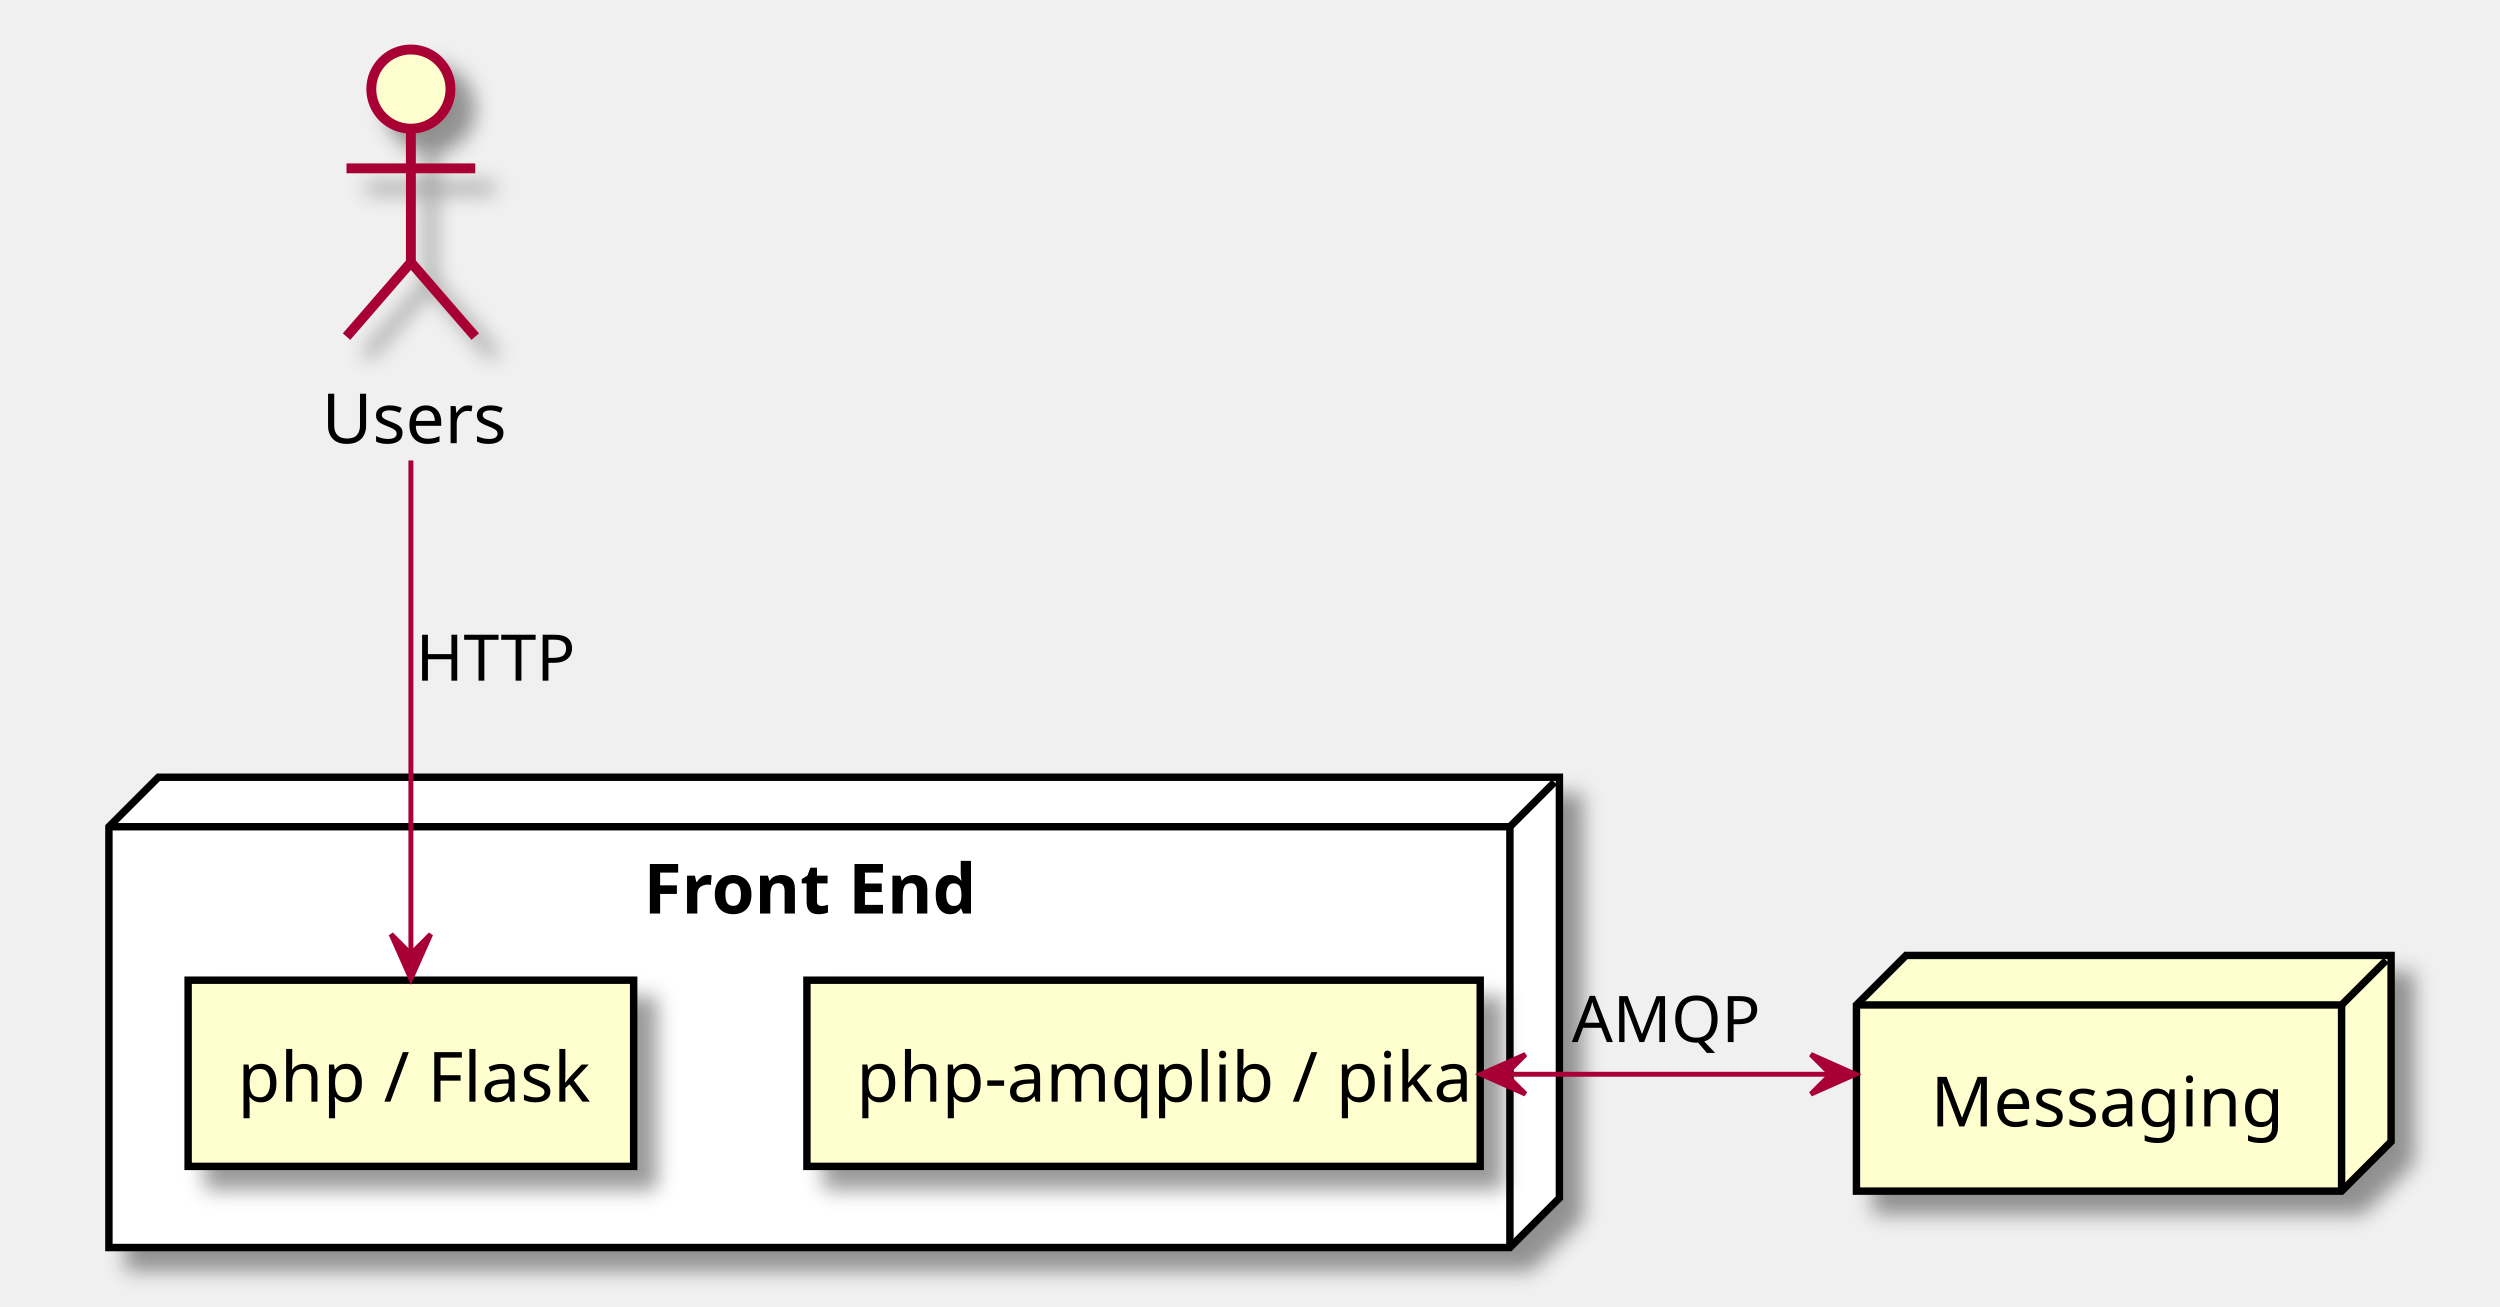
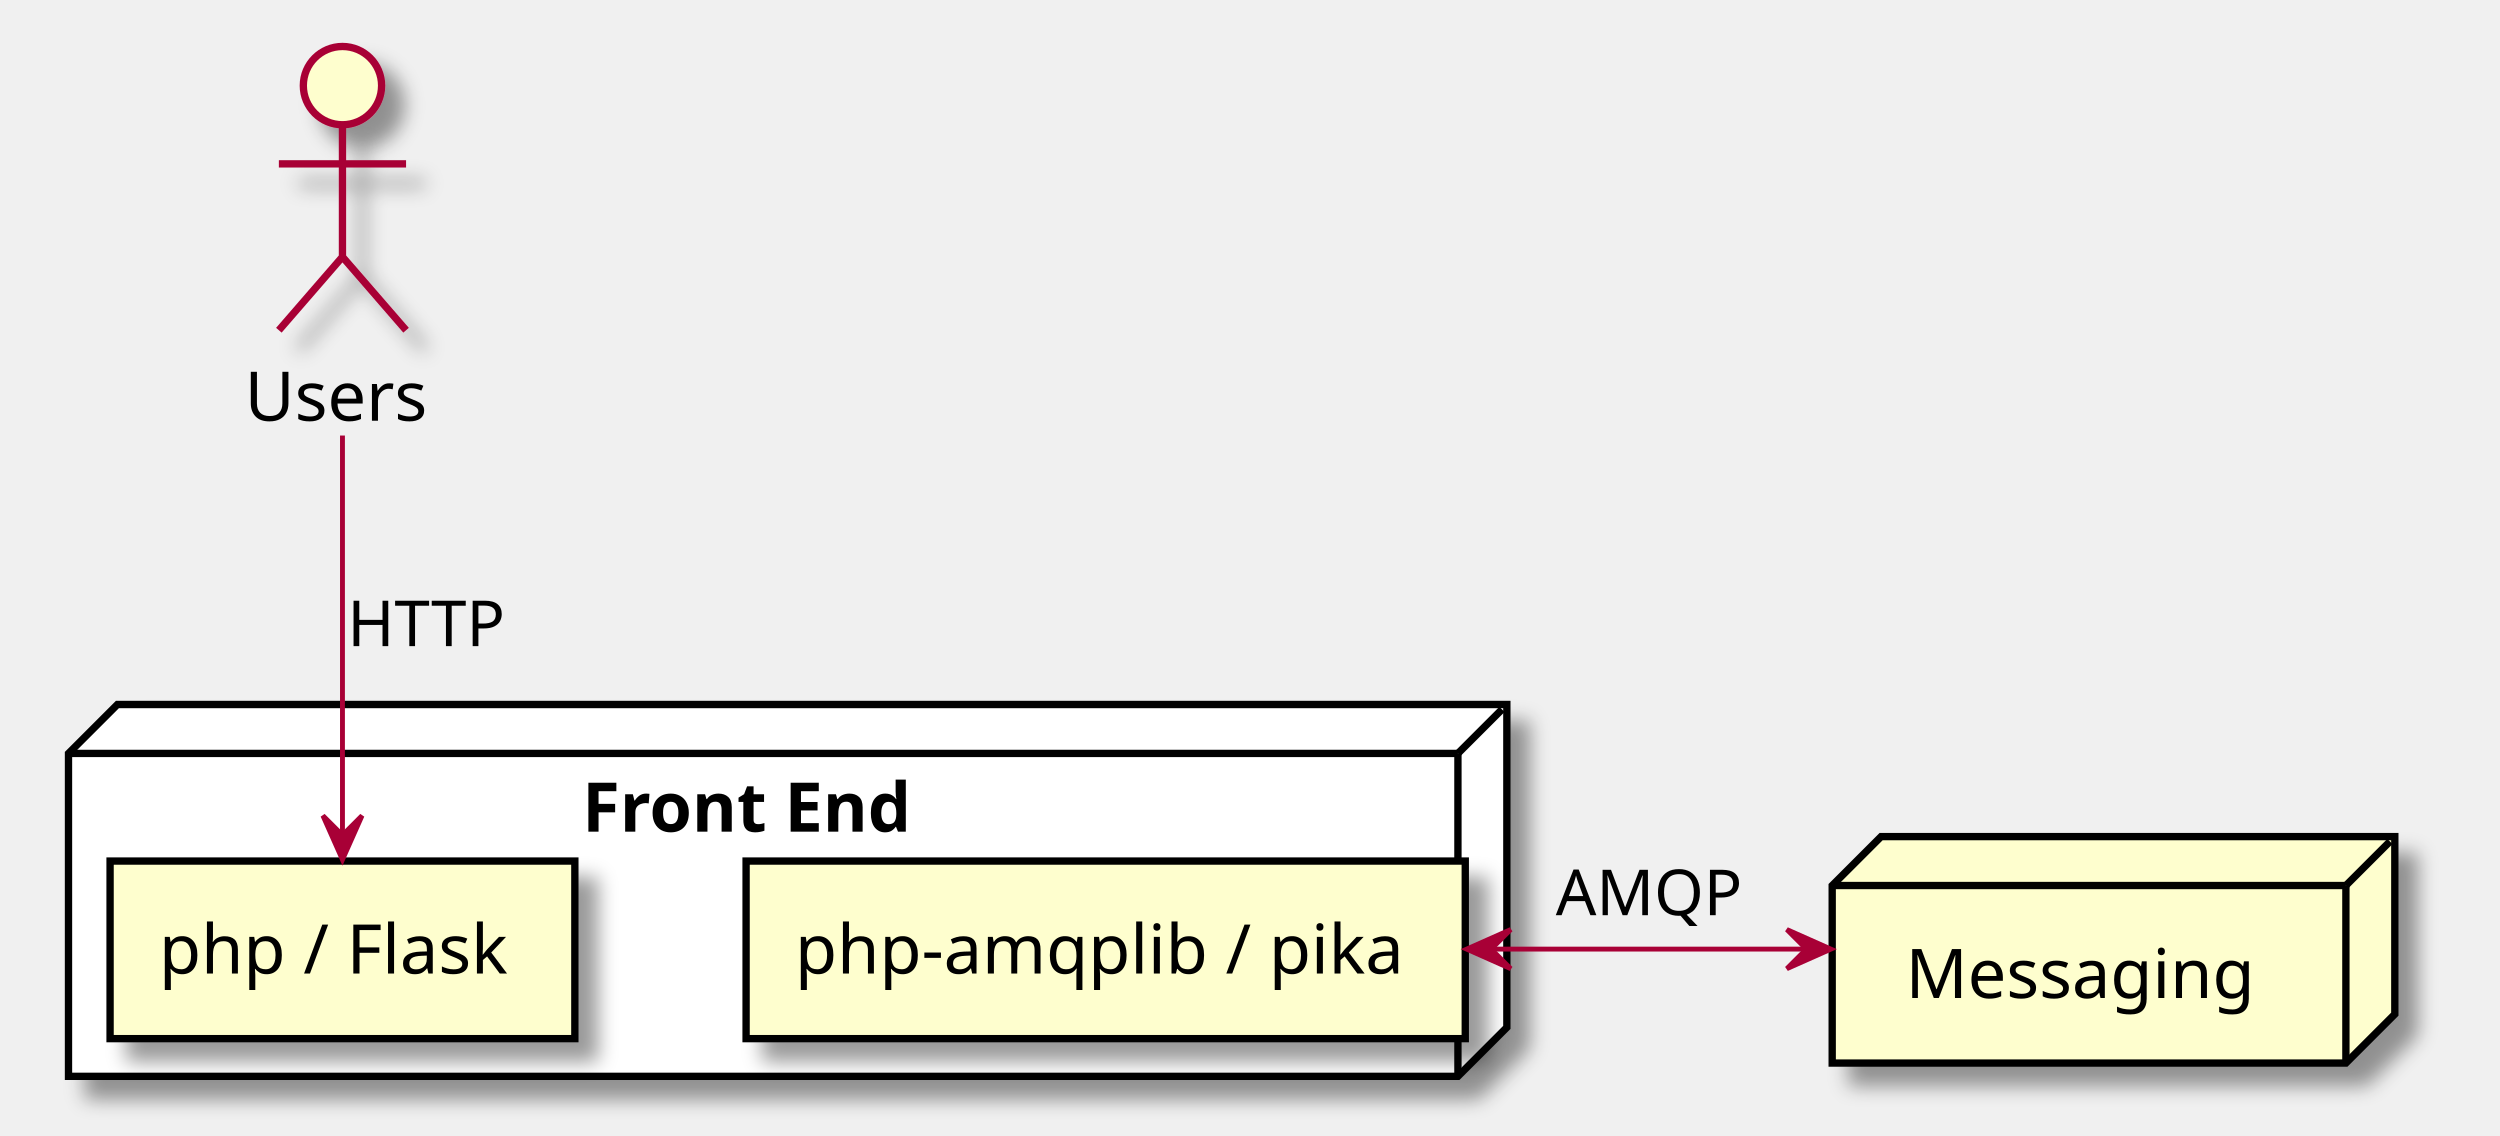
- <svg xmlns="http://www.w3.org/2000/svg" contentScriptType="application/ecmascript" contentStyleType="text/css" height="264px" preserveAspectRatio="none" style="width:505px;height:264px;" version="1.1" viewBox="0 0 505 264" width="505px" zoomAndPan="magnify">
+ <svg xmlns="http://www.w3.org/2000/svg" contentScriptType="application/ecmascript" contentStyleType="text/css" height="232px" preserveAspectRatio="none" style="width:511px;height:232px;" version="1.1" viewBox="0 0 511 232" width="511px" zoomAndPan="magnify">
  <defs>
    <filter height="300%" id="f1mn8c1qyq48fj" width="300%" x="-1" y="-1">
      <feGaussianBlur result="blurOut" stdDeviation="2.0" />
      <feColorMatrix in="blurOut" result="blurOut2" type="matrix" values="0 0 0 0 0 0 0 0 0 0 0 0 0 0 0 0 0 0 .4 0" />
      <feOffset dx="4.0" dy="4.0" in="blurOut2" result="blurOut3" />
      <feBlend in="SourceGraphic" in2="blurOut3" mode="normal" />
    </filter>
  </defs>
  <g>
-     <polygon fill="#FFFFFF" filter="url(#f1mn8c1qyq48fj)" points="22,167,32,157,315,157,315,242,305,252,22,252,22,167" style="stroke: #000000; stroke-width: 1.5;" />
-     <line style="stroke: #000000; stroke-width: 1.5;" x1="305" x2="314" y1="167" y2="158" />
-     <line style="stroke: #000000; stroke-width: 1.5;" x1="22" x2="305" y1="167" y2="167" />
-     <line style="stroke: #000000; stroke-width: 1.5;" x1="305" x2="305" y1="167" y2="252" />
-     <text fill="#000000" font-family="sans-serif" font-size="14" font-weight="bold" lengthAdjust="spacingAndGlyphs" textLength="69" x="130" y="184.533">Front End</text>
-     <rect fill="#FEFECE" filter="url(#f1mn8c1qyq48fj)" height="37.609" style="stroke: #000000; stroke-width: 1.5;" width="136" x="163" y="198" />
-     <text fill="#000000" font-family="sans-serif" font-size="14" lengthAdjust="spacingAndGlyphs" textLength="116" x="173" y="222.533">php-amqplib / pika</text>
-     <rect fill="#FEFECE" filter="url(#f1mn8c1qyq48fj)" height="37.609" style="stroke: #000000; stroke-width: 1.5;" width="90" x="38" y="198" />
-     <text fill="#000000" font-family="sans-serif" font-size="14" lengthAdjust="spacingAndGlyphs" textLength="70" x="48" y="222.533">php / Flask</text>
-     <ellipse cx="83" cy="18" fill="#FEFECE" filter="url(#f1mn8c1qyq48fj)" rx="8" ry="8" style="stroke: #A80036; stroke-width: 2.0;" />
-     <path d="M83,26 L83,53 M70,34 L96,34 M83,53 L70,68 M83,53 L96,68 " fill="none" filter="url(#f1mn8c1qyq48fj)" style="stroke: #A80036; stroke-width: 2.0;" />
-     <text fill="#000000" font-family="sans-serif" font-size="14" lengthAdjust="spacingAndGlyphs" textLength="36" x="65" y="89.533">Users</text>
-     <polygon fill="#FEFECE" filter="url(#f1mn8c1qyq48fj)" points="375,203,385,193,483,193,483,230.609,473,240.609,375,240.609,375,203" style="stroke: #000000; stroke-width: 1.5;" />
-     <line style="stroke: #000000; stroke-width: 1.5;" x1="473" x2="482" y1="203" y2="194" />
-     <line style="stroke: #000000; stroke-width: 1.5;" x1="375" x2="473" y1="203" y2="203" />
-     <line style="stroke: #000000; stroke-width: 1.5;" x1="473" x2="473" y1="203" y2="240.609" />
-     <text fill="#000000" font-family="sans-serif" font-size="14" lengthAdjust="spacingAndGlyphs" textLength="68" x="390" y="227.533">Messaging</text>
-     <path d="M83,93.01 C83,124.466 83,166.558 83,192.448 " fill="none" id="Users-&gt;webframework" style="stroke: #A80036; stroke-width: 1.0;" />
-     <polygon fill="#A80036" points="83,197.718,87,188.718,83,192.718,79,188.718,83,197.718" style="stroke: #A80036; stroke-width: 1.0;" />
-     <text fill="#000000" font-family="sans-serif" font-size="13" lengthAdjust="spacingAndGlyphs" textLength="32" x="84" y="137.495">HTTP</text>
-     <path d="M304.395,217 C325.897,217 349.129,217 369.642,217 " fill="none" id="messaginglib-Messaging" style="stroke: #A80036; stroke-width: 1.0;" />
-     <polygon fill="#A80036" points="374.795,217,365.795,213,369.795,217,365.795,221,374.795,217" style="stroke: #A80036; stroke-width: 1.0;" />
-     <polygon fill="#A80036" points="299.14,217,308.14,221,304.14,217,308.14,213,299.14,217" style="stroke: #A80036; stroke-width: 1.0;" />
-     <text fill="#000000" font-family="sans-serif" font-size="13" lengthAdjust="spacingAndGlyphs" textLength="39" x="317.5" y="210.495">AMQP</text>
+     <polygon fill="#FFFFFF" filter="url(#f1mn8c1qyq48fj)" points="14,154,24,144,308,144,308,210,298,220,14,220,14,154" style="stroke: #000000; stroke-width: 1.5;" />
+     <line style="stroke: #000000; stroke-width: 1.5;" x1="298" x2="307" y1="154" y2="145" />
+     <line style="stroke: #000000; stroke-width: 1.5;" x1="14" x2="298" y1="154" y2="154" />
+     <line style="stroke: #000000; stroke-width: 1.5;" x1="298" x2="298" y1="154" y2="220" />
+     <text fill="#000000" font-family="sans-serif" font-size="14" font-weight="bold" lengthAdjust="spacingAndGlyphs" textLength="76" x="119" y="169.995">Front End</text>
+     <rect fill="#FEFECE" filter="url(#f1mn8c1qyq48fj)" height="36.297" style="stroke: #000000; stroke-width: 1.5;" width="147" x="152.5" y="176" />
+     <text fill="#000000" font-family="sans-serif" font-size="14" lengthAdjust="spacingAndGlyphs" textLength="127" x="162.5" y="198.995">php-amqplib / pika</text>
+     <rect fill="#FEFECE" filter="url(#f1mn8c1qyq48fj)" height="36.297" style="stroke: #000000; stroke-width: 1.5;" width="95" x="22.5" y="176" />
+     <text fill="#000000" font-family="sans-serif" font-size="14" lengthAdjust="spacingAndGlyphs" textLength="75" x="32.5" y="198.995">php / Flask</text>
+     <ellipse cx="70" cy="17.5" fill="#FEFECE" filter="url(#f1mn8c1qyq48fj)" rx="8" ry="8" style="stroke: #A80036; stroke-width: 1.5;" />
+     <path d="M70,25.5 L70,52.5 M57,33.5 L83,33.5 M70,52.5 L57,67.5 M70,52.5 L83,67.5 " fill="none" filter="url(#f1mn8c1qyq48fj)" style="stroke: #A80036; stroke-width: 1.5;" />
+     <text fill="#000000" font-family="sans-serif" font-size="14" lengthAdjust="spacingAndGlyphs" textLength="40" x="50" y="85.995">Users</text>
+     <polygon fill="#FEFECE" filter="url(#f1mn8c1qyq48fj)" points="374.5,181,384.5,171,489.5,171,489.5,207.297,479.5,217.297,374.5,217.297,374.5,181" style="stroke: #000000; stroke-width: 1.5;" />
+     <line style="stroke: #000000; stroke-width: 1.5;" x1="479.5" x2="488.5" y1="181" y2="172" />
+     <line style="stroke: #000000; stroke-width: 1.5;" x1="374.5" x2="479.5" y1="181" y2="181" />
+     <line style="stroke: #000000; stroke-width: 1.5;" x1="479.5" x2="479.5" y1="181" y2="217.297" />
+     <text fill="#000000" font-family="sans-serif" font-size="14" lengthAdjust="spacingAndGlyphs" textLength="75" x="389.5" y="203.995">Messaging</text>
+     <path d="M70,89.03 C70,115.342 70,148.7 70,170.664 " fill="none" id="Users-&gt;webframework" style="stroke: #A80036; stroke-width: 1.0;" />
+     <polygon fill="#A80036" points="70,175.717,74,166.717,70,170.717,66,166.717,70,175.717" style="stroke: #A80036; stroke-width: 1.0;" />
+     <text fill="#000000" font-family="sans-serif" font-size="13" lengthAdjust="spacingAndGlyphs" textLength="32" x="71" y="132.067">HTTP</text>
+     <path d="M304.985,194 C326.224,194 348.907,194 369.139,194 " fill="none" id="messaginglib-Messaging" style="stroke: #A80036; stroke-width: 1.0;" />
+     <polygon fill="#A80036" points="374.228,194,365.228,190,369.228,194,365.228,198,374.228,194" style="stroke: #A80036; stroke-width: 1.0;" />
+     <polygon fill="#A80036" points="299.789,194,308.789,198,304.789,194,308.789,190,299.789,194" style="stroke: #A80036; stroke-width: 1.0;" />
+     <text fill="#000000" font-family="sans-serif" font-size="13" lengthAdjust="spacingAndGlyphs" textLength="38" x="318" y="187.067">AMQP</text>
  </g>
</svg>
